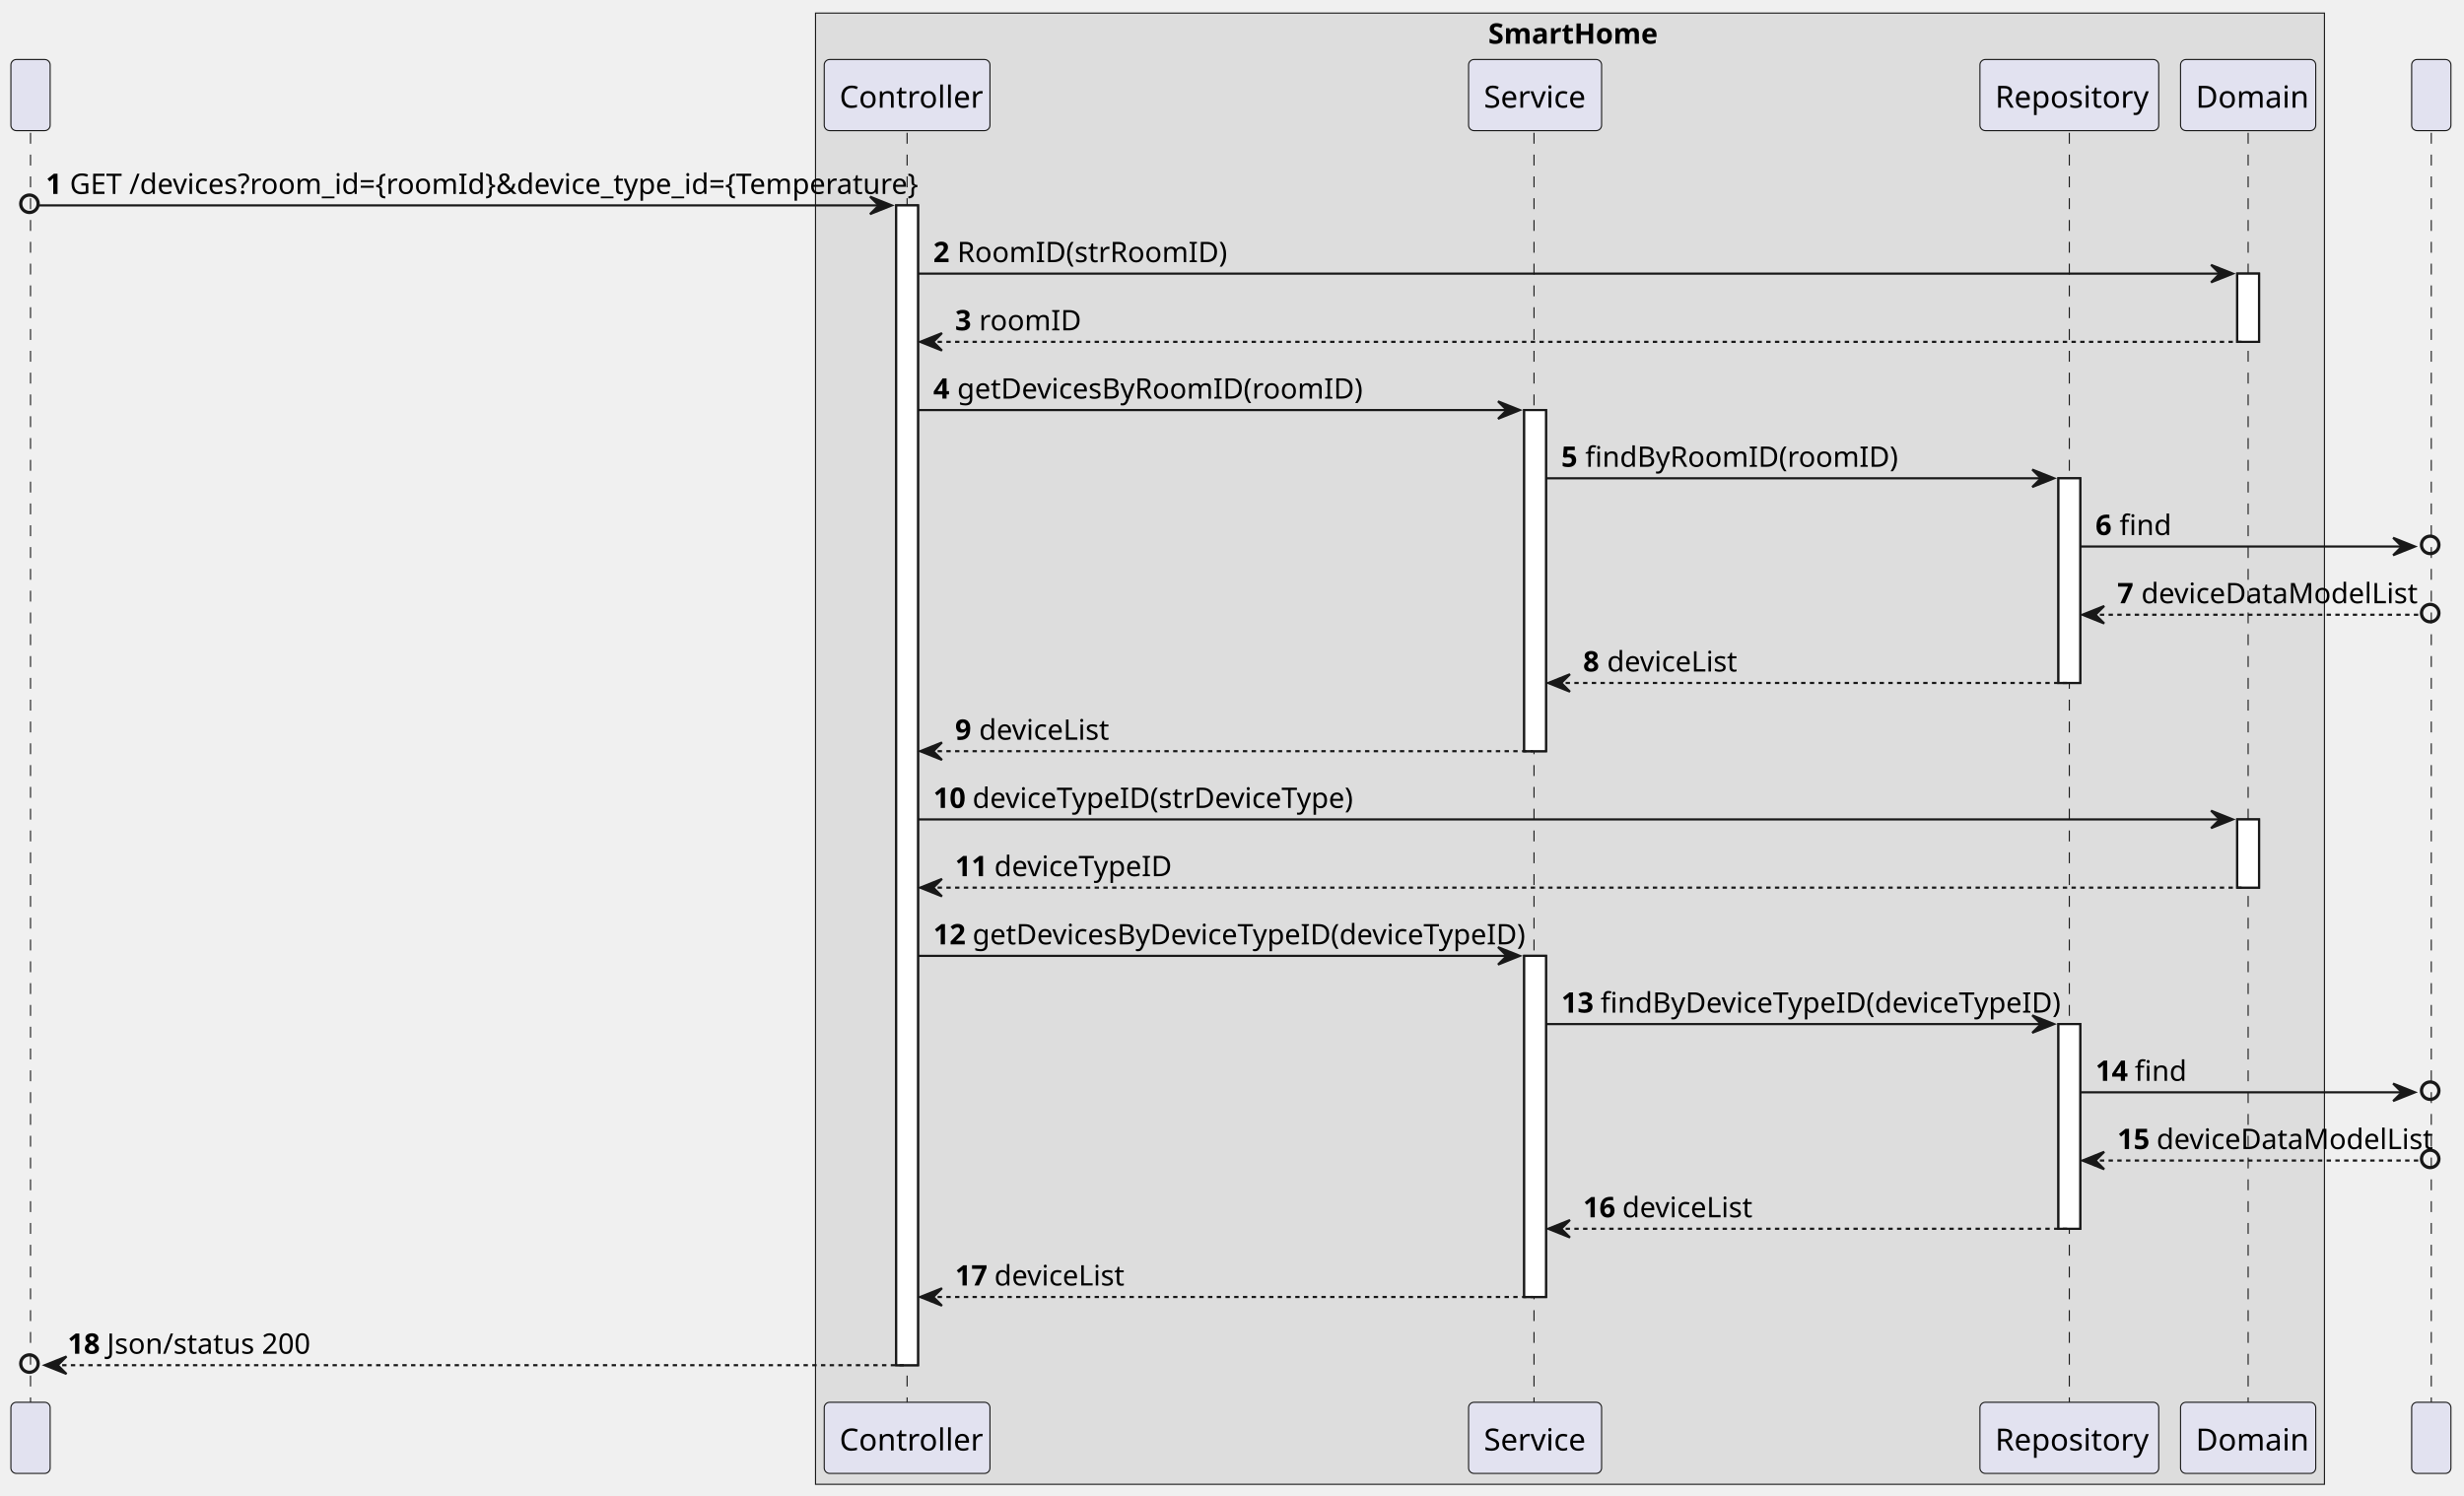
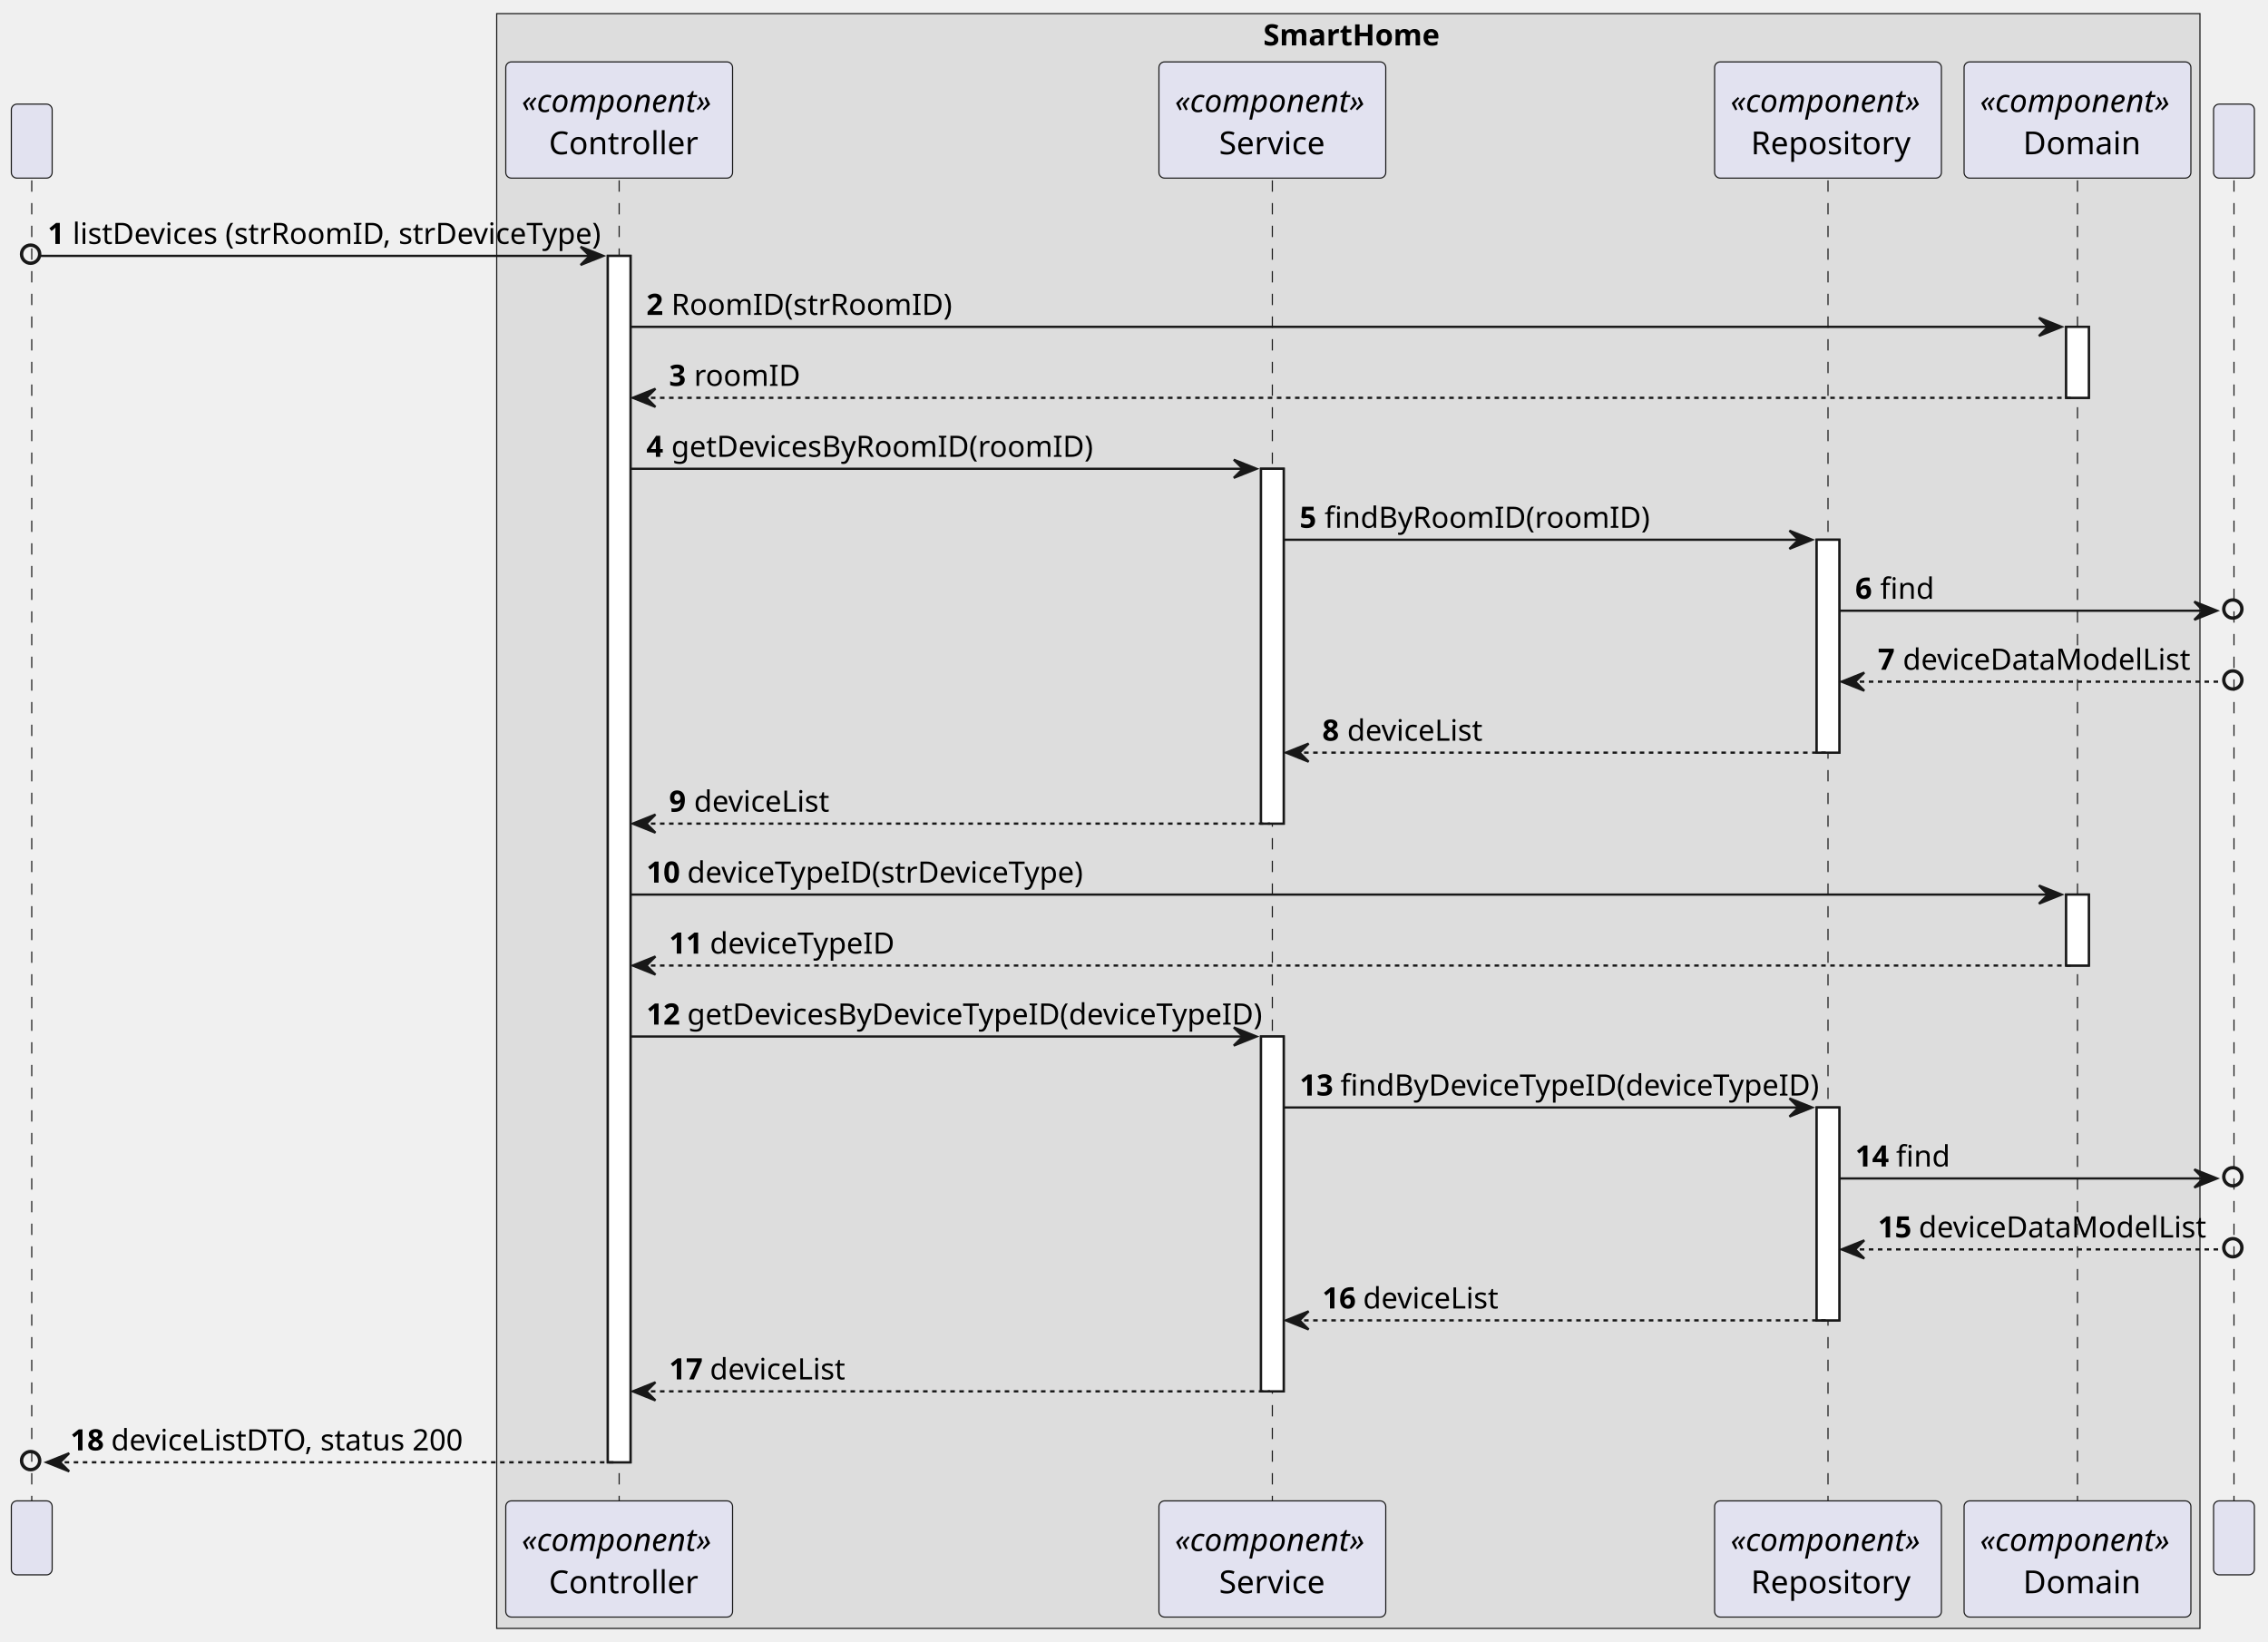
- <svg xmlns="http://www.w3.org/2000/svg" contentStyleType="text/css" height="686px" preserveAspectRatio="none" style="width:1130px;height:686px;background:#FFFFFF;" version="1.1" viewBox="0 0 1130 686" width="1130px" zoomAndPan="magnify">
+ <svg xmlns="http://www.w3.org/2000/svg" contentStyleType="text/css" height="724px" preserveAspectRatio="none" style="width:1000px;height:724px;background:#FFFFFF;" version="1.1" viewBox="0 0 1000 724" width="1000px" zoomAndPan="magnify">
  <defs />
  <g>
-     <rect fill="#DDDDDD" height="674.771" style="stroke:#181818;stroke-width:0.5;" width="692" x="374" y="6" />
-     <text fill="#000000" font-family="sans-serif" font-size="13" font-weight="bold" lengthAdjust="spacing" textLength="75" x="682.5" y="20.028">SmartHome
-         </text>
-     <rect fill="#FFFFFF" height="531.947" style="stroke:#181818;stroke-width:1.0;" width="10" x="411" y="94.203" />
-     <rect fill="#FFFFFF" height="156.455" style="stroke:#181818;stroke-width:1.0;" width="10" x="699" y="188.076" />
-     <rect fill="#FFFFFF" height="156.455" style="stroke:#181818;stroke-width:1.0;" width="10" x="699" y="438.404" />
-     <rect fill="#FFFFFF" height="93.873" style="stroke:#181818;stroke-width:1.0;" width="10" x="944" y="219.367" />
-     <rect fill="#FFFFFF" height="93.873" style="stroke:#181818;stroke-width:1.0;" width="10" x="944" y="469.695" />
-     <rect fill="#FFFFFF" height="31.291" style="stroke:#181818;stroke-width:1.0;" width="10" x="1026" y="125.494" />
-     <rect fill="#FFFFFF" height="31.291" style="stroke:#181818;stroke-width:1.0;" width="10" x="1026" y="375.822" />
-     <line style="stroke:#181818;stroke-width:0.5;stroke-dasharray:5.0,5.0;" x1="14" x2="14" y1="60.912" y2="644.15" />
-     <line style="stroke:#181818;stroke-width:0.5;stroke-dasharray:5.0,5.0;" x1="416" x2="416" y1="60.912" y2="644.15" />
-     <line style="stroke:#181818;stroke-width:0.5;stroke-dasharray:5.0,5.0;" x1="703.5" x2="703.5" y1="60.912" y2="644.15" />
-     <line style="stroke:#181818;stroke-width:0.5;stroke-dasharray:5.0,5.0;" x1="949" x2="949" y1="60.912" y2="644.15" />
-     <line style="stroke:#181818;stroke-width:0.5;stroke-dasharray:5.0,5.0;" x1="1031" x2="1031" y1="60.912" y2="644.15" />
-     <line style="stroke:#181818;stroke-width:0.5;stroke-dasharray:5.0,5.0;" x1="1115" x2="1115" y1="60.912" y2="644.15" />
-     <rect fill="#E2E2F0" height="32.621" rx="2.5" ry="2.5" style="stroke:#181818;stroke-width:0.5;" width="18" x="5" y="27.291" />
-     <text fill="#000000" font-family="sans-serif" font-size="14" lengthAdjust="spacing" textLength="4" x="12" y="49.398"> 
-         </text>
-     <rect fill="#E2E2F0" height="32.621" rx="2.5" ry="2.5" style="stroke:#181818;stroke-width:0.5;" width="18" x="5" y="643.15" />
-     <text fill="#000000" font-family="sans-serif" font-size="14" lengthAdjust="spacing" textLength="4" x="12" y="665.258"> 
-         </text>
-     <rect fill="#E2E2F0" height="32.621" rx="2.5" ry="2.5" style="stroke:#181818;stroke-width:0.5;" width="76" x="378" y="27.291" />
-     <text fill="#000000" font-family="sans-serif" font-size="14" lengthAdjust="spacing" textLength="62" x="385" y="49.398">Controller
-         </text>
-     <rect fill="#E2E2F0" height="32.621" rx="2.5" ry="2.5" style="stroke:#181818;stroke-width:0.5;" width="76" x="378" y="643.15" />
-     <text fill="#000000" font-family="sans-serif" font-size="14" lengthAdjust="spacing" textLength="62" x="385" y="665.258">Controller
-         </text>
-     <rect fill="#E2E2F0" height="32.621" rx="2.5" ry="2.5" style="stroke:#181818;stroke-width:0.5;" width="61" x="673.5" y="27.291" />
-     <text fill="#000000" font-family="sans-serif" font-size="14" lengthAdjust="spacing" textLength="47" x="680.5" y="49.398">Service
-         </text>
-     <rect fill="#E2E2F0" height="32.621" rx="2.5" ry="2.5" style="stroke:#181818;stroke-width:0.5;" width="61" x="673.5" y="643.15" />
-     <text fill="#000000" font-family="sans-serif" font-size="14" lengthAdjust="spacing" textLength="47" x="680.5" y="665.258">Service
-         </text>
-     <rect fill="#E2E2F0" height="32.621" rx="2.5" ry="2.5" style="stroke:#181818;stroke-width:0.5;" width="82" x="908" y="27.291" />
-     <text fill="#000000" font-family="sans-serif" font-size="14" lengthAdjust="spacing" textLength="68" x="915" y="49.398">Repository
-         </text>
-     <rect fill="#E2E2F0" height="32.621" rx="2.5" ry="2.5" style="stroke:#181818;stroke-width:0.5;" width="82" x="908" y="643.15" />
-     <text fill="#000000" font-family="sans-serif" font-size="14" lengthAdjust="spacing" textLength="68" x="915" y="665.258">Repository
-         </text>
-     <rect fill="#E2E2F0" height="32.621" rx="2.5" ry="2.5" style="stroke:#181818;stroke-width:0.5;" width="62" x="1000" y="27.291" />
-     <text fill="#000000" font-family="sans-serif" font-size="14" lengthAdjust="spacing" textLength="48" x="1007" y="49.398">Domain
-         </text>
-     <rect fill="#E2E2F0" height="32.621" rx="2.5" ry="2.5" style="stroke:#181818;stroke-width:0.5;" width="62" x="1000" y="643.15" />
-     <text fill="#000000" font-family="sans-serif" font-size="14" lengthAdjust="spacing" textLength="48" x="1007" y="665.258">Domain
-         </text>
-     <rect fill="#E2E2F0" height="32.621" rx="2.5" ry="2.5" style="stroke:#181818;stroke-width:0.5;" width="18" x="1106" y="27.291" />
-     <text fill="#000000" font-family="sans-serif" font-size="14" lengthAdjust="spacing" textLength="4" x="1113" y="49.398"> 
-         </text>
-     <rect fill="#E2E2F0" height="32.621" rx="2.5" ry="2.5" style="stroke:#181818;stroke-width:0.5;" width="18" x="1106" y="643.15" />
-     <text fill="#000000" font-family="sans-serif" font-size="14" lengthAdjust="spacing" textLength="4" x="1113" y="665.258"> 
-         </text>
-     <rect fill="#FFFFFF" height="531.947" style="stroke:#181818;stroke-width:1.0;" width="10" x="411" y="94.203" />
-     <rect fill="#FFFFFF" height="156.455" style="stroke:#181818;stroke-width:1.0;" width="10" x="699" y="188.076" />
-     <rect fill="#FFFFFF" height="156.455" style="stroke:#181818;stroke-width:1.0;" width="10" x="699" y="438.404" />
-     <rect fill="#FFFFFF" height="93.873" style="stroke:#181818;stroke-width:1.0;" width="10" x="944" y="219.367" />
-     <rect fill="#FFFFFF" height="93.873" style="stroke:#181818;stroke-width:1.0;" width="10" x="944" y="469.695" />
-     <rect fill="#FFFFFF" height="31.291" style="stroke:#181818;stroke-width:1.0;" width="10" x="1026" y="125.494" />
-     <rect fill="#FFFFFF" height="31.291" style="stroke:#181818;stroke-width:1.0;" width="10" x="1026" y="375.822" />
-     <ellipse cx="13.5" cy="93.453" fill="none" rx="4" ry="4" style="stroke:#181818;stroke-width:1.5;" />
-     <polygon fill="#181818" points="399,90.203,409,94.203,399,98.203,403,94.203" style="stroke:#181818;stroke-width:1.0;" />
-     <line style="stroke:#181818;stroke-width:1.0;" x1="18" x2="405" y1="94.203" y2="94.203" />
-     <text fill="#000000" font-family="sans-serif" font-size="13" font-weight="bold" lengthAdjust="spacing" textLength="7" x="21" y="88.94">1
-         </text>
-     <text fill="#000000" font-family="sans-serif" font-size="13" lengthAdjust="spacing" textLength="367" x="32" y="88.94">GET /devices?room_id={roomId}&amp;device_type_id={Temperature}
-         </text>
-     <polygon fill="#181818" points="1014,121.494,1024,125.494,1014,129.494,1018,125.494" style="stroke:#181818;stroke-width:1.0;" />
-     <line style="stroke:#181818;stroke-width:1.0;" x1="421" x2="1020" y1="125.494" y2="125.494" />
-     <text fill="#000000" font-family="sans-serif" font-size="13" font-weight="bold" lengthAdjust="spacing" textLength="7" x="428" y="120.231">2
-         </text>
-     <text fill="#000000" font-family="sans-serif" font-size="13" lengthAdjust="spacing" textLength="115" x="439" y="120.231">RoomID(strRoomID)
-         </text>
-     <polygon fill="#181818" points="432,152.785,422,156.785,432,160.785,428,156.785" style="stroke:#181818;stroke-width:1.0;" />
-     <line style="stroke:#181818;stroke-width:1.0;stroke-dasharray:2.0,2.0;" x1="426" x2="1030" y1="156.785" y2="156.785" />
-     <text fill="#000000" font-family="sans-serif" font-size="13" font-weight="bold" lengthAdjust="spacing" textLength="7" x="438" y="151.523">3
-         </text>
-     <text fill="#000000" font-family="sans-serif" font-size="13" lengthAdjust="spacing" textLength="41" x="449" y="151.523">roomID
-         </text>
-     <polygon fill="#181818" points="687,184.076,697,188.076,687,192.076,691,188.076" style="stroke:#181818;stroke-width:1.0;" />
-     <line style="stroke:#181818;stroke-width:1.0;" x1="421" x2="693" y1="188.076" y2="188.076" />
-     <text fill="#000000" font-family="sans-serif" font-size="13" font-weight="bold" lengthAdjust="spacing" textLength="7" x="428" y="182.814">4
-         </text>
-     <text fill="#000000" font-family="sans-serif" font-size="13" lengthAdjust="spacing" textLength="174" x="439" y="182.814">getDevicesByRoomID(roomID)
-         </text>
-     <polygon fill="#181818" points="932,215.367,942,219.367,932,223.367,936,219.367" style="stroke:#181818;stroke-width:1.0;" />
-     <line style="stroke:#181818;stroke-width:1.0;" x1="709" x2="938" y1="219.367" y2="219.367" />
-     <text fill="#000000" font-family="sans-serif" font-size="13" font-weight="bold" lengthAdjust="spacing" textLength="7" x="716" y="214.105">5
-         </text>
-     <text fill="#000000" font-family="sans-serif" font-size="13" lengthAdjust="spacing" textLength="131" x="727" y="214.105">findByRoomID(roomID)
-         </text>
-     <ellipse cx="1114.5" cy="249.908" fill="none" rx="4" ry="4" style="stroke:#181818;stroke-width:1.5;" />
-     <polygon fill="#181818" points="1097.5,246.658,1107.5,250.658,1097.5,254.658,1101.5,250.658" style="stroke:#181818;stroke-width:1.0;" />
-     <line style="stroke:#181818;stroke-width:1.0;" x1="954" x2="1103.5" y1="250.658" y2="250.658" />
-     <text fill="#000000" font-family="sans-serif" font-size="13" font-weight="bold" lengthAdjust="spacing" textLength="7" x="961" y="245.395">6
-         </text>
-     <text fill="#000000" font-family="sans-serif" font-size="13" lengthAdjust="spacing" textLength="20" x="972" y="245.395">find
-         </text>
-     <polygon fill="#181818" points="965,277.949,955,281.949,965,285.949,961,281.949" style="stroke:#181818;stroke-width:1.0;" />
-     <ellipse cx="1114.5" cy="281.199" fill="none" rx="4" ry="4" style="stroke:#181818;stroke-width:1.5;" />
-     <line style="stroke:#181818;stroke-width:1.0;stroke-dasharray:2.0,2.0;" x1="959" x2="1110" y1="281.949" y2="281.949" />
-     <text fill="#000000" font-family="sans-serif" font-size="13" font-weight="bold" lengthAdjust="spacing" textLength="7" x="971" y="276.687">7
-         </text>
-     <text fill="#000000" font-family="sans-serif" font-size="13" lengthAdjust="spacing" textLength="119" x="982" y="276.687">deviceDataModelList
-         </text>
-     <polygon fill="#181818" points="720,309.24,710,313.24,720,317.24,716,313.24" style="stroke:#181818;stroke-width:1.0;" />
-     <line style="stroke:#181818;stroke-width:1.0;stroke-dasharray:2.0,2.0;" x1="714" x2="948" y1="313.24" y2="313.24" />
-     <text fill="#000000" font-family="sans-serif" font-size="13" font-weight="bold" lengthAdjust="spacing" textLength="7" x="726" y="307.978">8
-         </text>
-     <text fill="#000000" font-family="sans-serif" font-size="13" lengthAdjust="spacing" textLength="57" x="737" y="307.978">deviceList
-         </text>
-     <polygon fill="#181818" points="432,340.531,422,344.531,432,348.531,428,344.531" style="stroke:#181818;stroke-width:1.0;" />
-     <line style="stroke:#181818;stroke-width:1.0;stroke-dasharray:2.0,2.0;" x1="426" x2="703" y1="344.531" y2="344.531" />
-     <text fill="#000000" font-family="sans-serif" font-size="13" font-weight="bold" lengthAdjust="spacing" textLength="7" x="438" y="339.269">9
-         </text>
-     <text fill="#000000" font-family="sans-serif" font-size="13" lengthAdjust="spacing" textLength="57" x="449" y="339.269">deviceList
-         </text>
-     <polygon fill="#181818" points="1014,371.822,1024,375.822,1014,379.822,1018,375.822" style="stroke:#181818;stroke-width:1.0;" />
-     <line style="stroke:#181818;stroke-width:1.0;" x1="421" x2="1020" y1="375.822" y2="375.822" />
-     <text fill="#000000" font-family="sans-serif" font-size="13" font-weight="bold" lengthAdjust="spacing" textLength="14" x="428" y="370.56">10
-         </text>
-     <text fill="#000000" font-family="sans-serif" font-size="13" lengthAdjust="spacing" textLength="165" x="446" y="370.56">deviceTypeID(strDeviceType)
-         </text>
-     <polygon fill="#181818" points="432,403.113,422,407.113,432,411.113,428,407.113" style="stroke:#181818;stroke-width:1.0;" />
-     <line style="stroke:#181818;stroke-width:1.0;stroke-dasharray:2.0,2.0;" x1="426" x2="1030" y1="407.113" y2="407.113" />
-     <text fill="#000000" font-family="sans-serif" font-size="13" font-weight="bold" lengthAdjust="spacing" textLength="14" x="438" y="401.851">11
-         </text>
-     <text fill="#000000" font-family="sans-serif" font-size="13" lengthAdjust="spacing" textLength="76" x="456" y="401.851">deviceTypeID
-         </text>
-     <polygon fill="#181818" points="687,434.404,697,438.404,687,442.404,691,438.404" style="stroke:#181818;stroke-width:1.0;" />
-     <line style="stroke:#181818;stroke-width:1.0;" x1="421" x2="693" y1="438.404" y2="438.404" />
-     <text fill="#000000" font-family="sans-serif" font-size="13" font-weight="bold" lengthAdjust="spacing" textLength="14" x="428" y="433.142">12
-         </text>
-     <text fill="#000000" font-family="sans-serif" font-size="13" lengthAdjust="spacing" textLength="241" x="446" y="433.142">getDevicesByDeviceTypeID(deviceTypeID)
-         </text>
-     <polygon fill="#181818" points="932,465.695,942,469.695,932,473.695,936,469.695" style="stroke:#181818;stroke-width:1.0;" />
-     <line style="stroke:#181818;stroke-width:1.0;" x1="709" x2="938" y1="469.695" y2="469.695" />
-     <text fill="#000000" font-family="sans-serif" font-size="13" font-weight="bold" lengthAdjust="spacing" textLength="14" x="716" y="464.433">13
-         </text>
-     <text fill="#000000" font-family="sans-serif" font-size="13" lengthAdjust="spacing" textLength="198" x="734" y="464.433">findByDeviceTypeID(deviceTypeID)
-         </text>
-     <ellipse cx="1114.5" cy="500.236" fill="none" rx="4" ry="4" style="stroke:#181818;stroke-width:1.5;" />
-     <polygon fill="#181818" points="1097.5,496.986,1107.5,500.986,1097.5,504.986,1101.5,500.986" style="stroke:#181818;stroke-width:1.0;" />
-     <line style="stroke:#181818;stroke-width:1.0;" x1="954" x2="1103.5" y1="500.986" y2="500.986" />
-     <text fill="#000000" font-family="sans-serif" font-size="13" font-weight="bold" lengthAdjust="spacing" textLength="14" x="961" y="495.724">14
-         </text>
-     <text fill="#000000" font-family="sans-serif" font-size="13" lengthAdjust="spacing" textLength="20" x="979" y="495.724">find
-         </text>
-     <polygon fill="#181818" points="965,528.277,955,532.277,965,536.277,961,532.277" style="stroke:#181818;stroke-width:1.0;" />
-     <ellipse cx="1114.5" cy="531.527" fill="none" rx="4" ry="4" style="stroke:#181818;stroke-width:1.5;" />
-     <line style="stroke:#181818;stroke-width:1.0;stroke-dasharray:2.0,2.0;" x1="959" x2="1110" y1="532.277" y2="532.277" />
-     <text fill="#000000" font-family="sans-serif" font-size="13" font-weight="bold" lengthAdjust="spacing" textLength="14" x="971" y="527.015">15
-         </text>
-     <text fill="#000000" font-family="sans-serif" font-size="13" lengthAdjust="spacing" textLength="119" x="989" y="527.015">deviceDataModelList
-         </text>
-     <polygon fill="#181818" points="720,559.568,710,563.568,720,567.568,716,563.568" style="stroke:#181818;stroke-width:1.0;" />
-     <line style="stroke:#181818;stroke-width:1.0;stroke-dasharray:2.0,2.0;" x1="714" x2="948" y1="563.568" y2="563.568" />
-     <text fill="#000000" font-family="sans-serif" font-size="13" font-weight="bold" lengthAdjust="spacing" textLength="14" x="726" y="558.306">16
-         </text>
-     <text fill="#000000" font-family="sans-serif" font-size="13" lengthAdjust="spacing" textLength="57" x="744" y="558.306">deviceList
-         </text>
-     <polygon fill="#181818" points="432,590.859,422,594.859,432,598.859,428,594.859" style="stroke:#181818;stroke-width:1.0;" />
-     <line style="stroke:#181818;stroke-width:1.0;stroke-dasharray:2.0,2.0;" x1="426" x2="703" y1="594.859" y2="594.859" />
-     <text fill="#000000" font-family="sans-serif" font-size="13" font-weight="bold" lengthAdjust="spacing" textLength="14" x="438" y="589.597">17
-         </text>
-     <text fill="#000000" font-family="sans-serif" font-size="13" lengthAdjust="spacing" textLength="57" x="456" y="589.597">deviceList
-         </text>
-     <ellipse cx="13.5" cy="625.4" fill="none" rx="4" ry="4" style="stroke:#181818;stroke-width:1.5;" />
-     <polygon fill="#181818" points="30.5,622.15,20.5,626.15,30.5,630.15,26.5,626.15" style="stroke:#181818;stroke-width:1.0;" />
-     <line style="stroke:#181818;stroke-width:1.0;stroke-dasharray:2.0,2.0;" x1="28.5" x2="415" y1="626.15" y2="626.15" />
-     <text fill="#000000" font-family="sans-serif" font-size="13" font-weight="bold" lengthAdjust="spacing" textLength="14" x="31" y="620.888">18
-         </text>
-     <text fill="#000000" font-family="sans-serif" font-size="13" lengthAdjust="spacing" textLength="92" x="49" y="620.888">Json/status 200
-         </text>
+     <rect fill="#DDDDDD" height="712.014" style="stroke:#181818;stroke-width:0.5;" width="751" x="219" y="6" />
+     <text fill="#000000" font-family="sans-serif" font-size="13" font-weight="bold" lengthAdjust="spacing" textLength="75" x="557" y="20.028">SmartHome</text>
+     <rect fill="#FFFFFF" height="531.947" style="stroke:#181818;stroke-width:1.0;" width="10" x="268" y="112.824" />
+     <rect fill="#FFFFFF" height="156.455" style="stroke:#181818;stroke-width:1.0;" width="10" x="556" y="206.697" />
+     <rect fill="#FFFFFF" height="156.455" style="stroke:#181818;stroke-width:1.0;" width="10" x="556" y="457.025" />
+     <rect fill="#FFFFFF" height="93.873" style="stroke:#181818;stroke-width:1.0;" width="10" x="801" y="237.988" />
+     <rect fill="#FFFFFF" height="93.873" style="stroke:#181818;stroke-width:1.0;" width="10" x="801" y="488.316" />
+     <rect fill="#FFFFFF" height="31.291" style="stroke:#181818;stroke-width:1.0;" width="10" x="911" y="144.115" />
+     <rect fill="#FFFFFF" height="31.291" style="stroke:#181818;stroke-width:1.0;" width="10" x="911" y="394.443" />
+     <line style="stroke:#181818;stroke-width:0.5;stroke-dasharray:5.0,5.0;" x1="14" x2="14" y1="79.533" y2="662.771" />
+     <line style="stroke:#181818;stroke-width:0.5;stroke-dasharray:5.0,5.0;" x1="273" x2="273" y1="79.533" y2="662.771" />
+     <line style="stroke:#181818;stroke-width:0.5;stroke-dasharray:5.0,5.0;" x1="561" x2="561" y1="79.533" y2="662.771" />
+     <line style="stroke:#181818;stroke-width:0.5;stroke-dasharray:5.0,5.0;" x1="806" x2="806" y1="79.533" y2="662.771" />
+     <line style="stroke:#181818;stroke-width:0.5;stroke-dasharray:5.0,5.0;" x1="916" x2="916" y1="79.533" y2="662.771" />
+     <line style="stroke:#181818;stroke-width:0.5;stroke-dasharray:5.0,5.0;" x1="985" x2="985" y1="79.533" y2="662.771" />
+     <rect fill="#E2E2F0" height="32.621" rx="2.5" ry="2.5" style="stroke:#181818;stroke-width:0.5;" width="18" x="5" y="45.912" />
+     <text fill="#000000" font-family="sans-serif" font-size="14" lengthAdjust="spacing" textLength="4" x="12" y="68.019"> </text>
+     <rect fill="#E2E2F0" height="32.621" rx="2.5" ry="2.5" style="stroke:#181818;stroke-width:0.5;" width="18" x="5" y="661.771" />
+     <text fill="#000000" font-family="sans-serif" font-size="14" lengthAdjust="spacing" textLength="4" x="12" y="683.879"> </text>
+     <rect fill="#E2E2F0" height="51.242" rx="2.5" ry="2.5" style="stroke:#181818;stroke-width:0.5;" width="100" x="223" y="27.291" />
+     <text fill="#000000" font-family="sans-serif" font-size="14" font-style="italic" lengthAdjust="spacing" textLength="86" x="230" y="49.398">«component»</text>
+     <text fill="#000000" font-family="sans-serif" font-size="14" lengthAdjust="spacing" textLength="62" x="242" y="68.019">Controller</text>
+     <rect fill="#E2E2F0" height="51.242" rx="2.5" ry="2.5" style="stroke:#181818;stroke-width:0.5;" width="100" x="223" y="661.771" />
+     <text fill="#000000" font-family="sans-serif" font-size="14" font-style="italic" lengthAdjust="spacing" textLength="86" x="230" y="683.879">«component»</text>
+     <text fill="#000000" font-family="sans-serif" font-size="14" lengthAdjust="spacing" textLength="62" x="242" y="702.5">Controller</text>
+     <rect fill="#E2E2F0" height="51.242" rx="2.5" ry="2.5" style="stroke:#181818;stroke-width:0.5;" width="100" x="511" y="27.291" />
+     <text fill="#000000" font-family="sans-serif" font-size="14" font-style="italic" lengthAdjust="spacing" textLength="86" x="518" y="49.398">«component»</text>
+     <text fill="#000000" font-family="sans-serif" font-size="14" lengthAdjust="spacing" textLength="47" x="537.5" y="68.019">Service</text>
+     <rect fill="#E2E2F0" height="51.242" rx="2.5" ry="2.5" style="stroke:#181818;stroke-width:0.5;" width="100" x="511" y="661.771" />
+     <text fill="#000000" font-family="sans-serif" font-size="14" font-style="italic" lengthAdjust="spacing" textLength="86" x="518" y="683.879">«component»</text>
+     <text fill="#000000" font-family="sans-serif" font-size="14" lengthAdjust="spacing" textLength="47" x="537.5" y="702.5">Service</text>
+     <rect fill="#E2E2F0" height="51.242" rx="2.5" ry="2.5" style="stroke:#181818;stroke-width:0.5;" width="100" x="756" y="27.291" />
+     <text fill="#000000" font-family="sans-serif" font-size="14" font-style="italic" lengthAdjust="spacing" textLength="86" x="763" y="49.398">«component»</text>
+     <text fill="#000000" font-family="sans-serif" font-size="14" lengthAdjust="spacing" textLength="68" x="772" y="68.019">Repository</text>
+     <rect fill="#E2E2F0" height="51.242" rx="2.5" ry="2.5" style="stroke:#181818;stroke-width:0.5;" width="100" x="756" y="661.771" />
+     <text fill="#000000" font-family="sans-serif" font-size="14" font-style="italic" lengthAdjust="spacing" textLength="86" x="763" y="683.879">«component»</text>
+     <text fill="#000000" font-family="sans-serif" font-size="14" lengthAdjust="spacing" textLength="68" x="772" y="702.5">Repository</text>
+     <rect fill="#E2E2F0" height="51.242" rx="2.5" ry="2.5" style="stroke:#181818;stroke-width:0.5;" width="100" x="866" y="27.291" />
+     <text fill="#000000" font-family="sans-serif" font-size="14" font-style="italic" lengthAdjust="spacing" textLength="86" x="873" y="49.398">«component»</text>
+     <text fill="#000000" font-family="sans-serif" font-size="14" lengthAdjust="spacing" textLength="48" x="892" y="68.019">Domain</text>
+     <rect fill="#E2E2F0" height="51.242" rx="2.5" ry="2.5" style="stroke:#181818;stroke-width:0.5;" width="100" x="866" y="661.771" />
+     <text fill="#000000" font-family="sans-serif" font-size="14" font-style="italic" lengthAdjust="spacing" textLength="86" x="873" y="683.879">«component»</text>
+     <text fill="#000000" font-family="sans-serif" font-size="14" lengthAdjust="spacing" textLength="48" x="892" y="702.5">Domain</text>
+     <rect fill="#E2E2F0" height="32.621" rx="2.5" ry="2.5" style="stroke:#181818;stroke-width:0.5;" width="18" x="976" y="45.912" />
+     <text fill="#000000" font-family="sans-serif" font-size="14" lengthAdjust="spacing" textLength="4" x="983" y="68.019"> </text>
+     <rect fill="#E2E2F0" height="32.621" rx="2.5" ry="2.5" style="stroke:#181818;stroke-width:0.5;" width="18" x="976" y="661.771" />
+     <text fill="#000000" font-family="sans-serif" font-size="14" lengthAdjust="spacing" textLength="4" x="983" y="683.879"> </text>
+     <rect fill="#FFFFFF" height="531.947" style="stroke:#181818;stroke-width:1.0;" width="10" x="268" y="112.824" />
+     <rect fill="#FFFFFF" height="156.455" style="stroke:#181818;stroke-width:1.0;" width="10" x="556" y="206.697" />
+     <rect fill="#FFFFFF" height="156.455" style="stroke:#181818;stroke-width:1.0;" width="10" x="556" y="457.025" />
+     <rect fill="#FFFFFF" height="93.873" style="stroke:#181818;stroke-width:1.0;" width="10" x="801" y="237.988" />
+     <rect fill="#FFFFFF" height="93.873" style="stroke:#181818;stroke-width:1.0;" width="10" x="801" y="488.316" />
+     <rect fill="#FFFFFF" height="31.291" style="stroke:#181818;stroke-width:1.0;" width="10" x="911" y="144.115" />
+     <rect fill="#FFFFFF" height="31.291" style="stroke:#181818;stroke-width:1.0;" width="10" x="911" y="394.443" />
+     <ellipse cx="13.5" cy="112.074" fill="none" rx="4" ry="4" style="stroke:#181818;stroke-width:1.5;" />
+     <polygon fill="#181818" points="256,108.824,266,112.824,256,116.824,260,112.824" style="stroke:#181818;stroke-width:1.0;" />
+     <line style="stroke:#181818;stroke-width:1.0;" x1="18" x2="262" y1="112.824" y2="112.824" />
+     <text fill="#000000" font-family="sans-serif" font-size="13" font-weight="bold" lengthAdjust="spacing" textLength="7" x="21" y="107.561">1</text>
+     <text fill="#000000" font-family="sans-serif" font-size="13" lengthAdjust="spacing" textLength="224" x="32" y="107.561">listDevices (strRoomID, strDeviceType)</text>
+     <polygon fill="#181818" points="899,140.115,909,144.115,899,148.115,903,144.115" style="stroke:#181818;stroke-width:1.0;" />
+     <line style="stroke:#181818;stroke-width:1.0;" x1="278" x2="905" y1="144.115" y2="144.115" />
+     <text fill="#000000" font-family="sans-serif" font-size="13" font-weight="bold" lengthAdjust="spacing" textLength="7" x="285" y="138.852">2</text>
+     <text fill="#000000" font-family="sans-serif" font-size="13" lengthAdjust="spacing" textLength="115" x="296" y="138.852">RoomID(strRoomID)</text>
+     <polygon fill="#181818" points="289,171.406,279,175.406,289,179.406,285,175.406" style="stroke:#181818;stroke-width:1.0;" />
+     <line style="stroke:#181818;stroke-width:1.0;stroke-dasharray:2.0,2.0;" x1="283" x2="915" y1="175.406" y2="175.406" />
+     <text fill="#000000" font-family="sans-serif" font-size="13" font-weight="bold" lengthAdjust="spacing" textLength="7" x="295" y="170.144">3</text>
+     <text fill="#000000" font-family="sans-serif" font-size="13" lengthAdjust="spacing" textLength="41" x="306" y="170.144">roomID</text>
+     <polygon fill="#181818" points="544,202.697,554,206.697,544,210.697,548,206.697" style="stroke:#181818;stroke-width:1.0;" />
+     <line style="stroke:#181818;stroke-width:1.0;" x1="278" x2="550" y1="206.697" y2="206.697" />
+     <text fill="#000000" font-family="sans-serif" font-size="13" font-weight="bold" lengthAdjust="spacing" textLength="7" x="285" y="201.435">4</text>
+     <text fill="#000000" font-family="sans-serif" font-size="13" lengthAdjust="spacing" textLength="174" x="296" y="201.435">getDevicesByRoomID(roomID)</text>
+     <polygon fill="#181818" points="789,233.988,799,237.988,789,241.988,793,237.988" style="stroke:#181818;stroke-width:1.0;" />
+     <line style="stroke:#181818;stroke-width:1.0;" x1="566" x2="795" y1="237.988" y2="237.988" />
+     <text fill="#000000" font-family="sans-serif" font-size="13" font-weight="bold" lengthAdjust="spacing" textLength="7" x="573" y="232.726">5</text>
+     <text fill="#000000" font-family="sans-serif" font-size="13" lengthAdjust="spacing" textLength="131" x="584" y="232.726">findByRoomID(roomID)</text>
+     <ellipse cx="984.5" cy="268.529" fill="none" rx="4" ry="4" style="stroke:#181818;stroke-width:1.5;" />
+     <polygon fill="#181818" points="967.5,265.279,977.5,269.279,967.5,273.279,971.5,269.279" style="stroke:#181818;stroke-width:1.0;" />
+     <line style="stroke:#181818;stroke-width:1.0;" x1="811" x2="973.5" y1="269.279" y2="269.279" />
+     <text fill="#000000" font-family="sans-serif" font-size="13" font-weight="bold" lengthAdjust="spacing" textLength="7" x="818" y="264.017">6</text>
+     <text fill="#000000" font-family="sans-serif" font-size="13" lengthAdjust="spacing" textLength="20" x="829" y="264.017">find</text>
+     <polygon fill="#181818" points="822,296.57,812,300.57,822,304.57,818,300.57" style="stroke:#181818;stroke-width:1.0;" />
+     <ellipse cx="984.5" cy="299.82" fill="none" rx="4" ry="4" style="stroke:#181818;stroke-width:1.5;" />
+     <line style="stroke:#181818;stroke-width:1.0;stroke-dasharray:2.0,2.0;" x1="816" x2="980" y1="300.57" y2="300.57" />
+     <text fill="#000000" font-family="sans-serif" font-size="13" font-weight="bold" lengthAdjust="spacing" textLength="7" x="828" y="295.308">7</text>
+     <text fill="#000000" font-family="sans-serif" font-size="13" lengthAdjust="spacing" textLength="119" x="839" y="295.308">deviceDataModelList</text>
+     <polygon fill="#181818" points="577,327.861,567,331.861,577,335.861,573,331.861" style="stroke:#181818;stroke-width:1.0;" />
+     <line style="stroke:#181818;stroke-width:1.0;stroke-dasharray:2.0,2.0;" x1="571" x2="805" y1="331.861" y2="331.861" />
+     <text fill="#000000" font-family="sans-serif" font-size="13" font-weight="bold" lengthAdjust="spacing" textLength="7" x="583" y="326.599">8</text>
+     <text fill="#000000" font-family="sans-serif" font-size="13" lengthAdjust="spacing" textLength="57" x="594" y="326.599">deviceList</text>
+     <polygon fill="#181818" points="289,359.152,279,363.152,289,367.152,285,363.152" style="stroke:#181818;stroke-width:1.0;" />
+     <line style="stroke:#181818;stroke-width:1.0;stroke-dasharray:2.0,2.0;" x1="283" x2="560" y1="363.152" y2="363.152" />
+     <text fill="#000000" font-family="sans-serif" font-size="13" font-weight="bold" lengthAdjust="spacing" textLength="7" x="295" y="357.89">9</text>
+     <text fill="#000000" font-family="sans-serif" font-size="13" lengthAdjust="spacing" textLength="57" x="306" y="357.89">deviceList</text>
+     <polygon fill="#181818" points="899,390.443,909,394.443,899,398.443,903,394.443" style="stroke:#181818;stroke-width:1.0;" />
+     <line style="stroke:#181818;stroke-width:1.0;" x1="278" x2="905" y1="394.443" y2="394.443" />
+     <text fill="#000000" font-family="sans-serif" font-size="13" font-weight="bold" lengthAdjust="spacing" textLength="14" x="285" y="389.181">10</text>
+     <text fill="#000000" font-family="sans-serif" font-size="13" lengthAdjust="spacing" textLength="165" x="303" y="389.181">deviceTypeID(strDeviceType)</text>
+     <polygon fill="#181818" points="289,421.734,279,425.734,289,429.734,285,425.734" style="stroke:#181818;stroke-width:1.0;" />
+     <line style="stroke:#181818;stroke-width:1.0;stroke-dasharray:2.0,2.0;" x1="283" x2="915" y1="425.734" y2="425.734" />
+     <text fill="#000000" font-family="sans-serif" font-size="13" font-weight="bold" lengthAdjust="spacing" textLength="14" x="295" y="420.472">11</text>
+     <text fill="#000000" font-family="sans-serif" font-size="13" lengthAdjust="spacing" textLength="76" x="313" y="420.472">deviceTypeID</text>
+     <polygon fill="#181818" points="544,453.025,554,457.025,544,461.025,548,457.025" style="stroke:#181818;stroke-width:1.0;" />
+     <line style="stroke:#181818;stroke-width:1.0;" x1="278" x2="550" y1="457.025" y2="457.025" />
+     <text fill="#000000" font-family="sans-serif" font-size="13" font-weight="bold" lengthAdjust="spacing" textLength="14" x="285" y="451.763">12</text>
+     <text fill="#000000" font-family="sans-serif" font-size="13" lengthAdjust="spacing" textLength="241" x="303" y="451.763">getDevicesByDeviceTypeID(deviceTypeID)</text>
+     <polygon fill="#181818" points="789,484.316,799,488.316,789,492.316,793,488.316" style="stroke:#181818;stroke-width:1.0;" />
+     <line style="stroke:#181818;stroke-width:1.0;" x1="566" x2="795" y1="488.316" y2="488.316" />
+     <text fill="#000000" font-family="sans-serif" font-size="13" font-weight="bold" lengthAdjust="spacing" textLength="14" x="573" y="483.054">13</text>
+     <text fill="#000000" font-family="sans-serif" font-size="13" lengthAdjust="spacing" textLength="198" x="591" y="483.054">findByDeviceTypeID(deviceTypeID)</text>
+     <ellipse cx="984.5" cy="518.857" fill="none" rx="4" ry="4" style="stroke:#181818;stroke-width:1.5;" />
+     <polygon fill="#181818" points="967.5,515.607,977.5,519.607,967.5,523.607,971.5,519.607" style="stroke:#181818;stroke-width:1.0;" />
+     <line style="stroke:#181818;stroke-width:1.0;" x1="811" x2="973.5" y1="519.607" y2="519.607" />
+     <text fill="#000000" font-family="sans-serif" font-size="13" font-weight="bold" lengthAdjust="spacing" textLength="14" x="818" y="514.345">14</text>
+     <text fill="#000000" font-family="sans-serif" font-size="13" lengthAdjust="spacing" textLength="20" x="836" y="514.345">find</text>
+     <polygon fill="#181818" points="822,546.898,812,550.898,822,554.898,818,550.898" style="stroke:#181818;stroke-width:1.0;" />
+     <ellipse cx="984.5" cy="550.148" fill="none" rx="4" ry="4" style="stroke:#181818;stroke-width:1.5;" />
+     <line style="stroke:#181818;stroke-width:1.0;stroke-dasharray:2.0,2.0;" x1="816" x2="980" y1="550.898" y2="550.898" />
+     <text fill="#000000" font-family="sans-serif" font-size="13" font-weight="bold" lengthAdjust="spacing" textLength="14" x="828" y="545.636">15</text>
+     <text fill="#000000" font-family="sans-serif" font-size="13" lengthAdjust="spacing" textLength="119" x="846" y="545.636">deviceDataModelList</text>
+     <polygon fill="#181818" points="577,578.189,567,582.189,577,586.189,573,582.189" style="stroke:#181818;stroke-width:1.0;" />
+     <line style="stroke:#181818;stroke-width:1.0;stroke-dasharray:2.0,2.0;" x1="571" x2="805" y1="582.189" y2="582.189" />
+     <text fill="#000000" font-family="sans-serif" font-size="13" font-weight="bold" lengthAdjust="spacing" textLength="14" x="583" y="576.927">16</text>
+     <text fill="#000000" font-family="sans-serif" font-size="13" lengthAdjust="spacing" textLength="57" x="601" y="576.927">deviceList</text>
+     <polygon fill="#181818" points="289,609.481,279,613.481,289,617.481,285,613.481" style="stroke:#181818;stroke-width:1.0;" />
+     <line style="stroke:#181818;stroke-width:1.0;stroke-dasharray:2.0,2.0;" x1="283" x2="560" y1="613.481" y2="613.481" />
+     <text fill="#000000" font-family="sans-serif" font-size="13" font-weight="bold" lengthAdjust="spacing" textLength="14" x="295" y="608.218">17</text>
+     <text fill="#000000" font-family="sans-serif" font-size="13" lengthAdjust="spacing" textLength="57" x="313" y="608.218">deviceList</text>
+     <ellipse cx="13.5" cy="644.021" fill="none" rx="4" ry="4" style="stroke:#181818;stroke-width:1.5;" />
+     <polygon fill="#181818" points="30.5,640.771,20.5,644.771,30.5,648.771,26.5,644.771" style="stroke:#181818;stroke-width:1.0;" />
+     <line style="stroke:#181818;stroke-width:1.0;stroke-dasharray:2.0,2.0;" x1="28.5" x2="272" y1="644.771" y2="644.771" />
+     <text fill="#000000" font-family="sans-serif" font-size="13" font-weight="bold" lengthAdjust="spacing" textLength="14" x="31" y="639.509">18</text>
+     <text fill="#000000" font-family="sans-serif" font-size="13" lengthAdjust="spacing" textLength="152" x="49" y="639.509">deviceListDTO, status 200</text>
  </g>
</svg>
